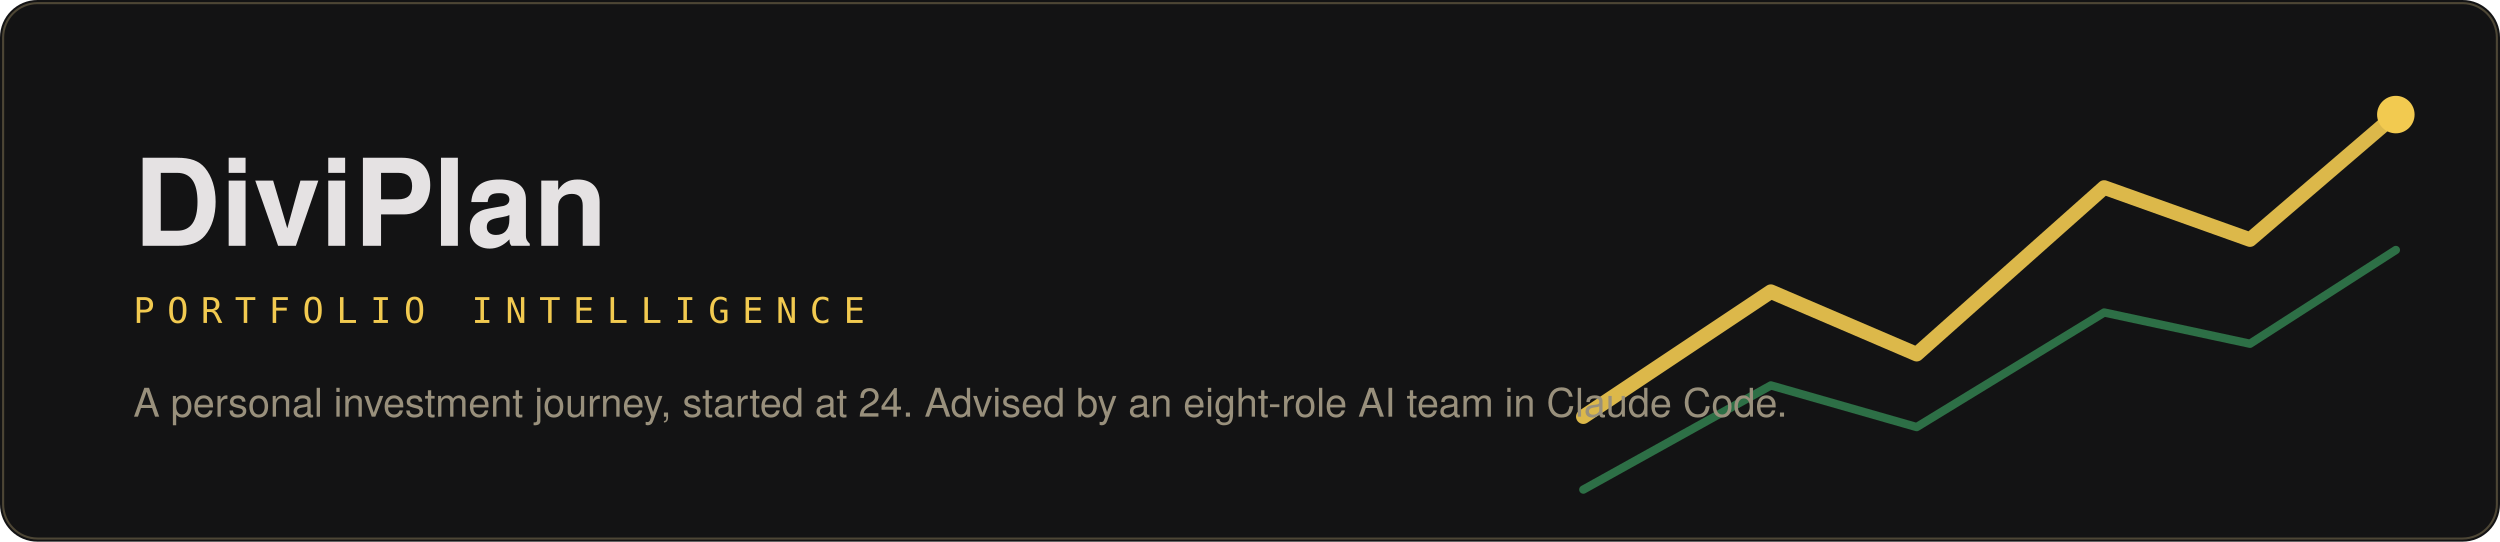
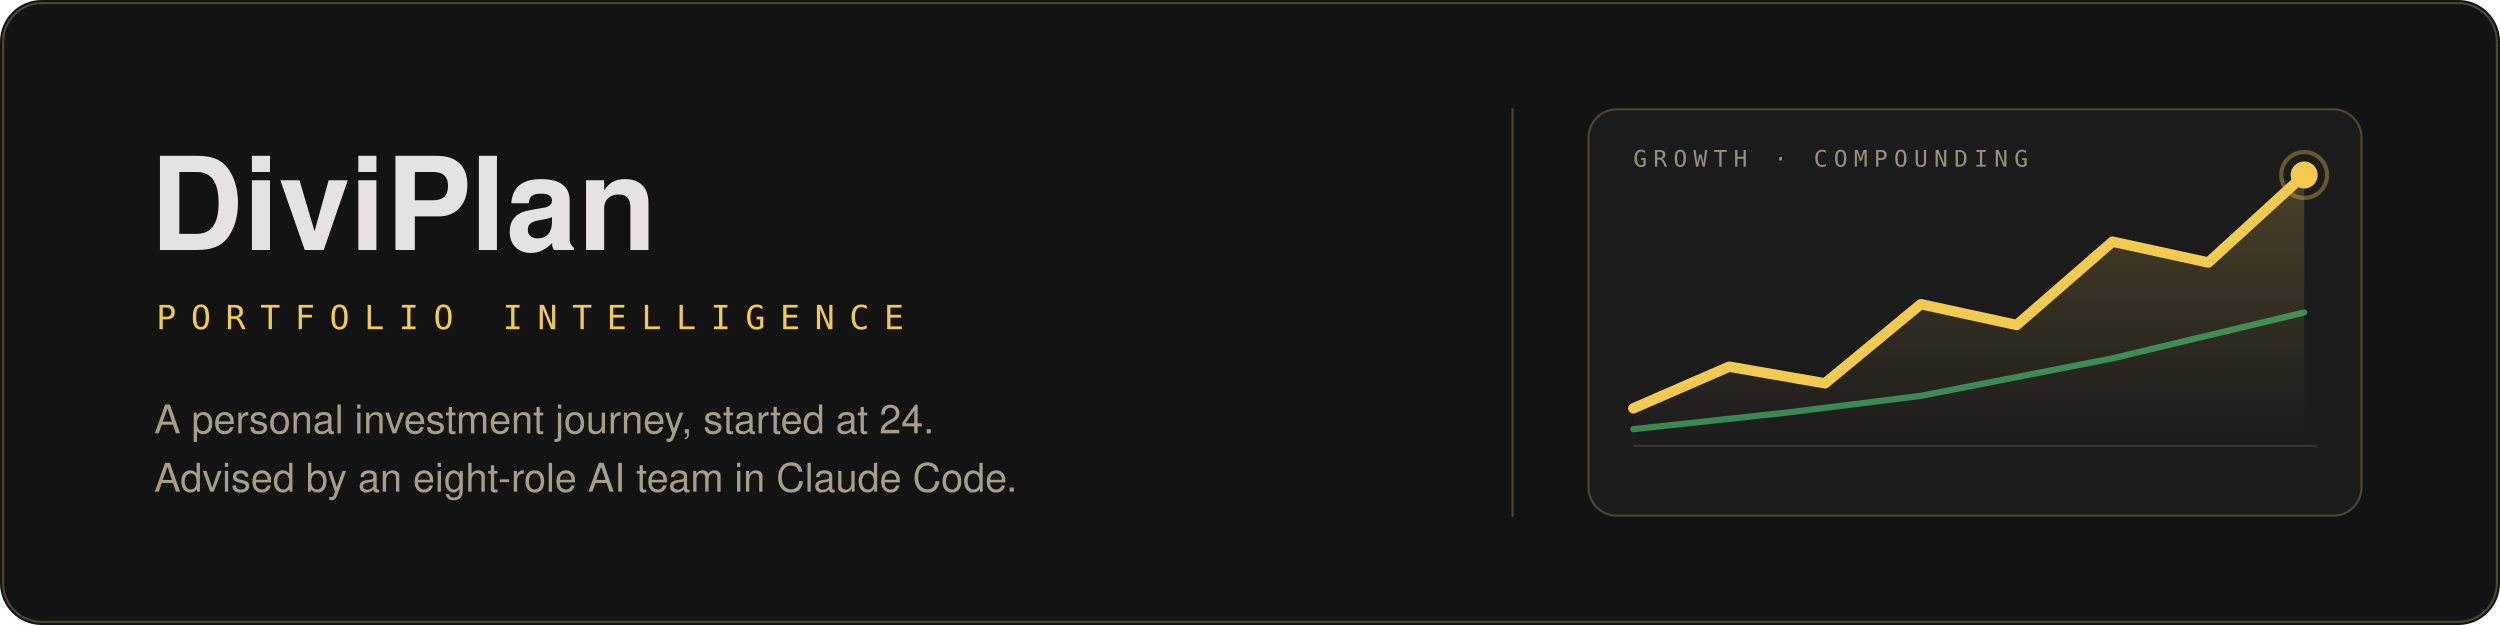
- <svg xmlns="http://www.w3.org/2000/svg" viewBox="0 0 1200 260" width="1200" height="260">
-   <rect width="1200" height="260" rx="18" fill="#131314" />
-   <rect x="1.5" y="1.5" width="1197" height="257" rx="16.5" fill="none" stroke="#4d4635" />
-   <path d="M760 200 L850 140 L920 170 L1010 90 L1080 115 L1150 55" fill="none" stroke="#f2ca50" stroke-width="7" stroke-linecap="round" stroke-linejoin="round" opacity="0.9" />
-   <circle cx="1150" cy="55" r="9" fill="#f2ca50" />
-   <path d="M760 235 L850 185 L920 205 L1010 150 L1080 165 L1150 120" fill="none" stroke="#4de082" stroke-width="4" stroke-linecap="round" stroke-linejoin="round" opacity="0.45" />
-   <text x="64" y="118" font-family="Segoe UI, Helvetica, Arial, sans-serif" font-size="58" font-weight="700" fill="#e5e2e3">DiviPlan</text>
-   <text x="64" y="155" font-family="Consolas, Menlo, monospace" font-size="17" letter-spacing="6" fill="#f2ca50">PORTFOLIO INTELLIGENCE</text>
-   <text x="64" y="200" font-family="Segoe UI, Helvetica, Arial, sans-serif" font-size="19" fill="#99907c">A personal investment journey, started at 24. Advised by an eight-role AI team in Claude Code.</text>
+ <svg xmlns="http://www.w3.org/2000/svg" viewBox="0 0 1200 300" width="1200" height="300" font-family="Segoe UI, Helvetica, Arial, sans-serif">
+   <defs>
+     <linearGradient id="goldArea" x1="0" y1="0" x2="0" y2="1">
+       <stop offset="0" stop-color="#f2ca50" stop-opacity="0.22" />
+       <stop offset="1" stop-color="#f2ca50" stop-opacity="0" />
+     </linearGradient>
+   </defs>
+   <rect width="1200" height="300" rx="20" fill="#131314" />
+   <rect x="1.5" y="1.5" width="1197" height="297" rx="18.5" fill="none" stroke="#4d4635" />
+   <text x="72" y="120" font-size="62" font-weight="700" fill="#e5e2e3">DiviPlan</text>
+   <text x="75" y="158" font-family="Consolas, Menlo, monospace" font-size="16" letter-spacing="7" fill="#f2ca50">PORTFOLIO INTELLIGENCE</text>
+   <text x="74" y="208" font-size="19" fill="#a89e88">A personal investment journey, started at 24.</text>
+   <text x="74" y="236" font-size="19" fill="#a89e88">Advised by an eight-role AI team in Claude Code.</text>
+   <line x1="726" y1="52" x2="726" y2="248" stroke="#4d4635" stroke-width="1" />
+   <rect x="762" y="52" width="372" height="196" rx="14" fill="#1c1b1c" />
+   <rect x="762.5" y="52.5" width="371" height="195" rx="13.5" fill="none" stroke="#4d4635" />
+   <text x="784" y="80" font-family="Consolas, Menlo, monospace" font-size="11" letter-spacing="3" fill="#99907c">GROWTH · COMPOUNDING</text>
+   <line x1="784" y1="214" x2="1112" y2="214" stroke="#3a352a" stroke-width="1" />
+   <path d="M784 196 L830 176 L876 184 L922 146 L968 156 L1014 116 L1060 126 L1106 84 L1106 214 L784 214 Z" fill="url(#goldArea)" />
+   <polyline points="784,196 830,176 876,184 922,146 968,156 1014,116 1060,126 1106,84" fill="none" stroke="#f2ca50" stroke-width="5" stroke-linecap="round" stroke-linejoin="round" />
+   <circle cx="1106" cy="84" r="6.5" fill="#f2ca50" />
+   <circle cx="1106" cy="84" r="11" fill="none" stroke="#f2ca50" stroke-opacity="0.35" stroke-width="2" />
+   <polyline points="784,206 858,198 922,190 1014,172 1106,150" fill="none" stroke="#4de082" stroke-width="3" stroke-linecap="round" stroke-linejoin="round" opacity="0.55" />
</svg>
